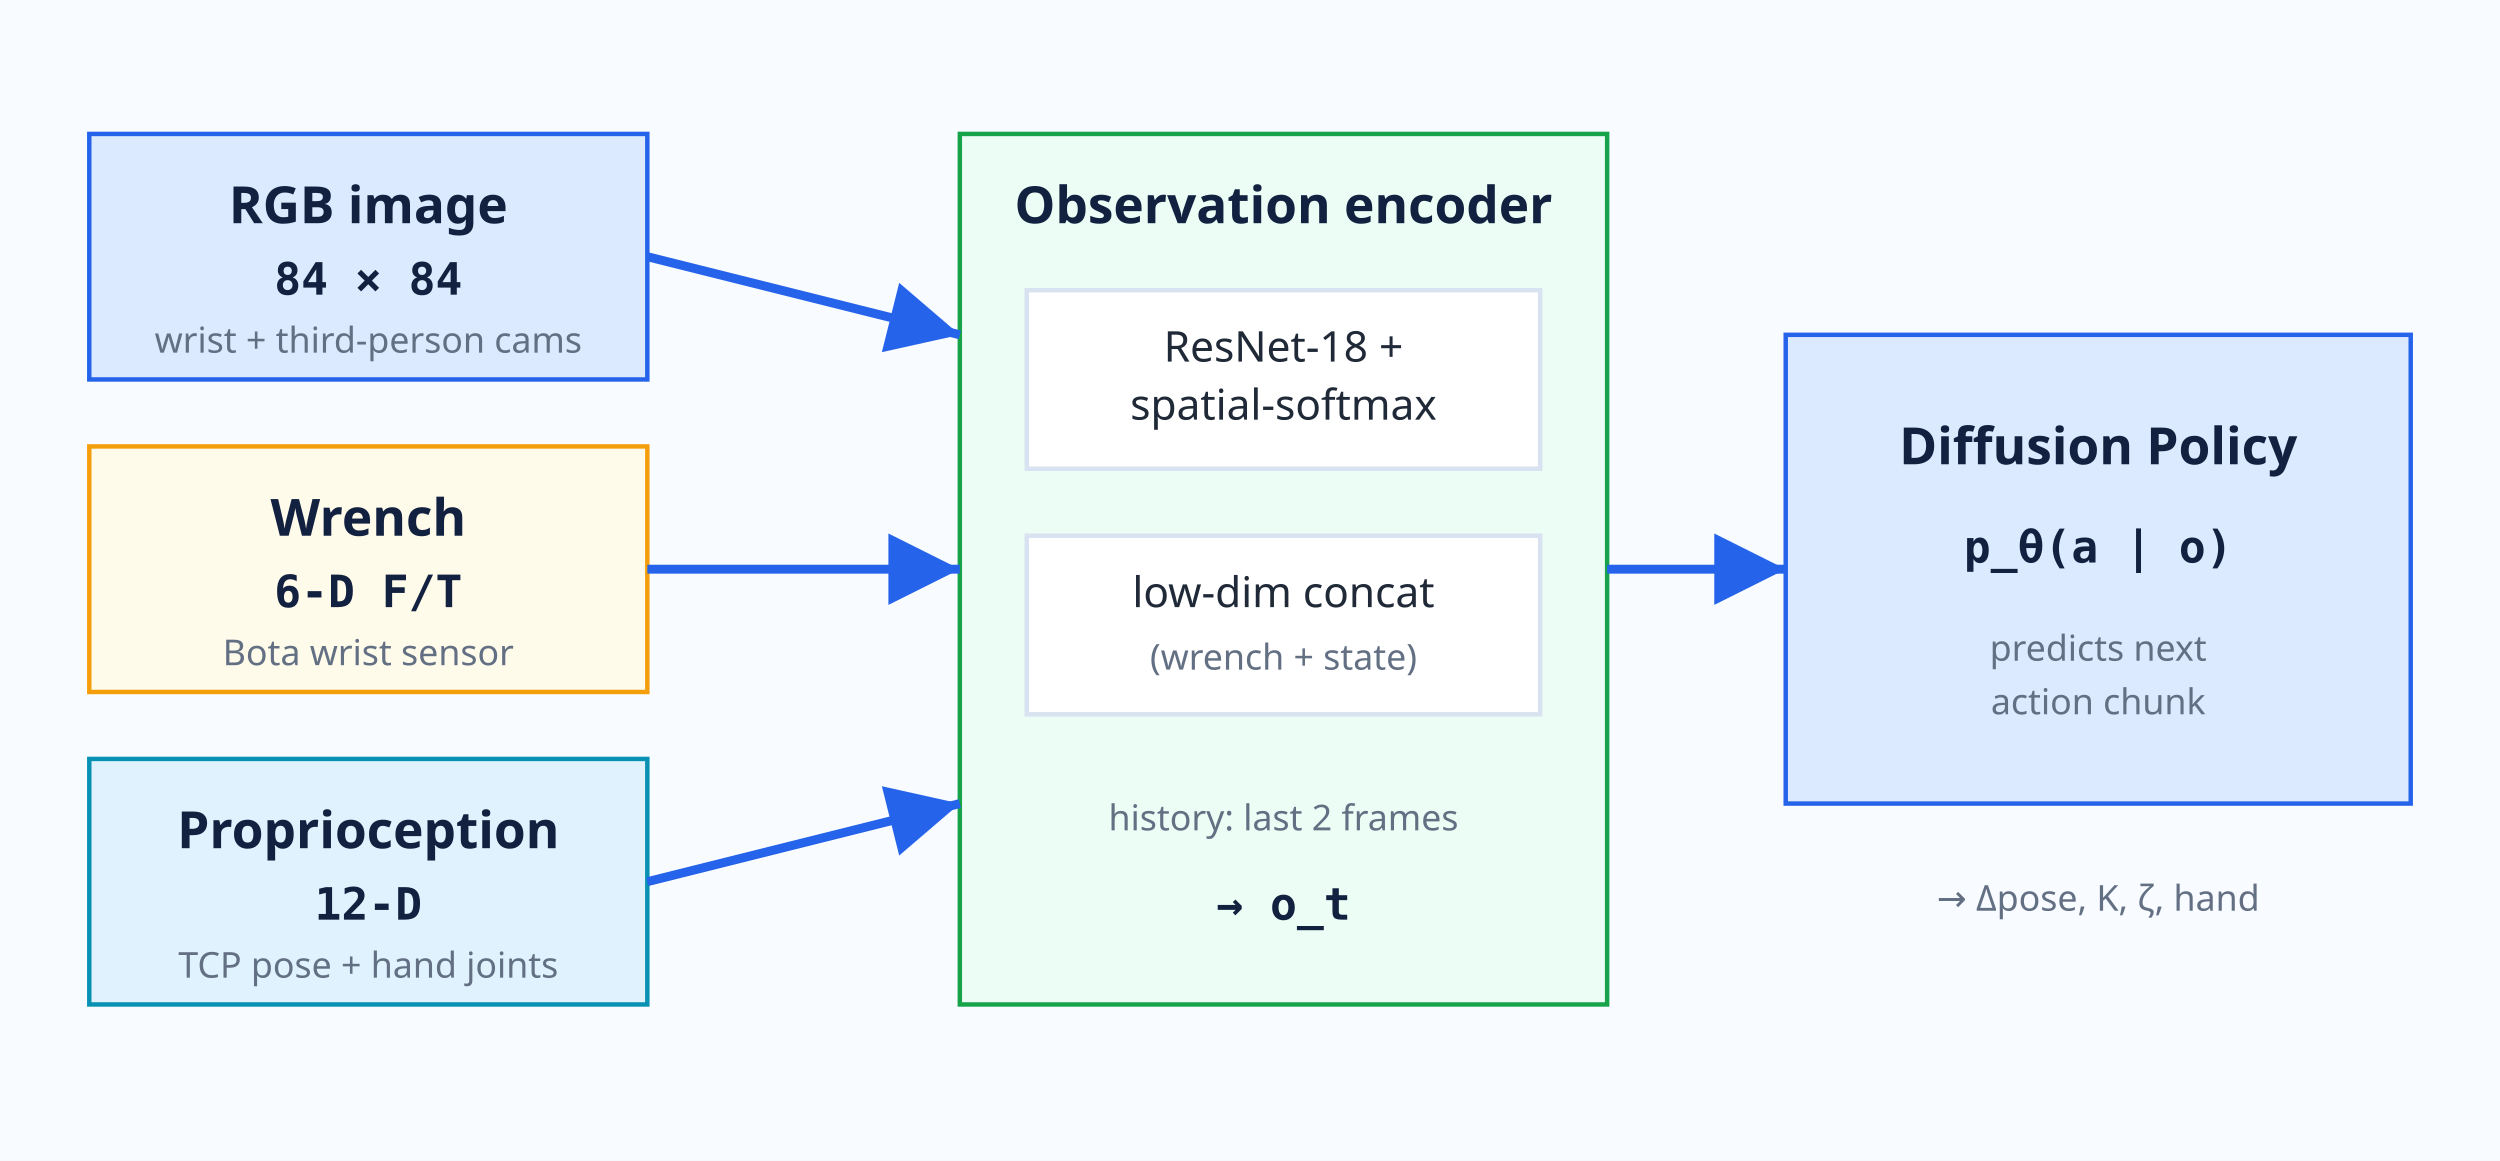
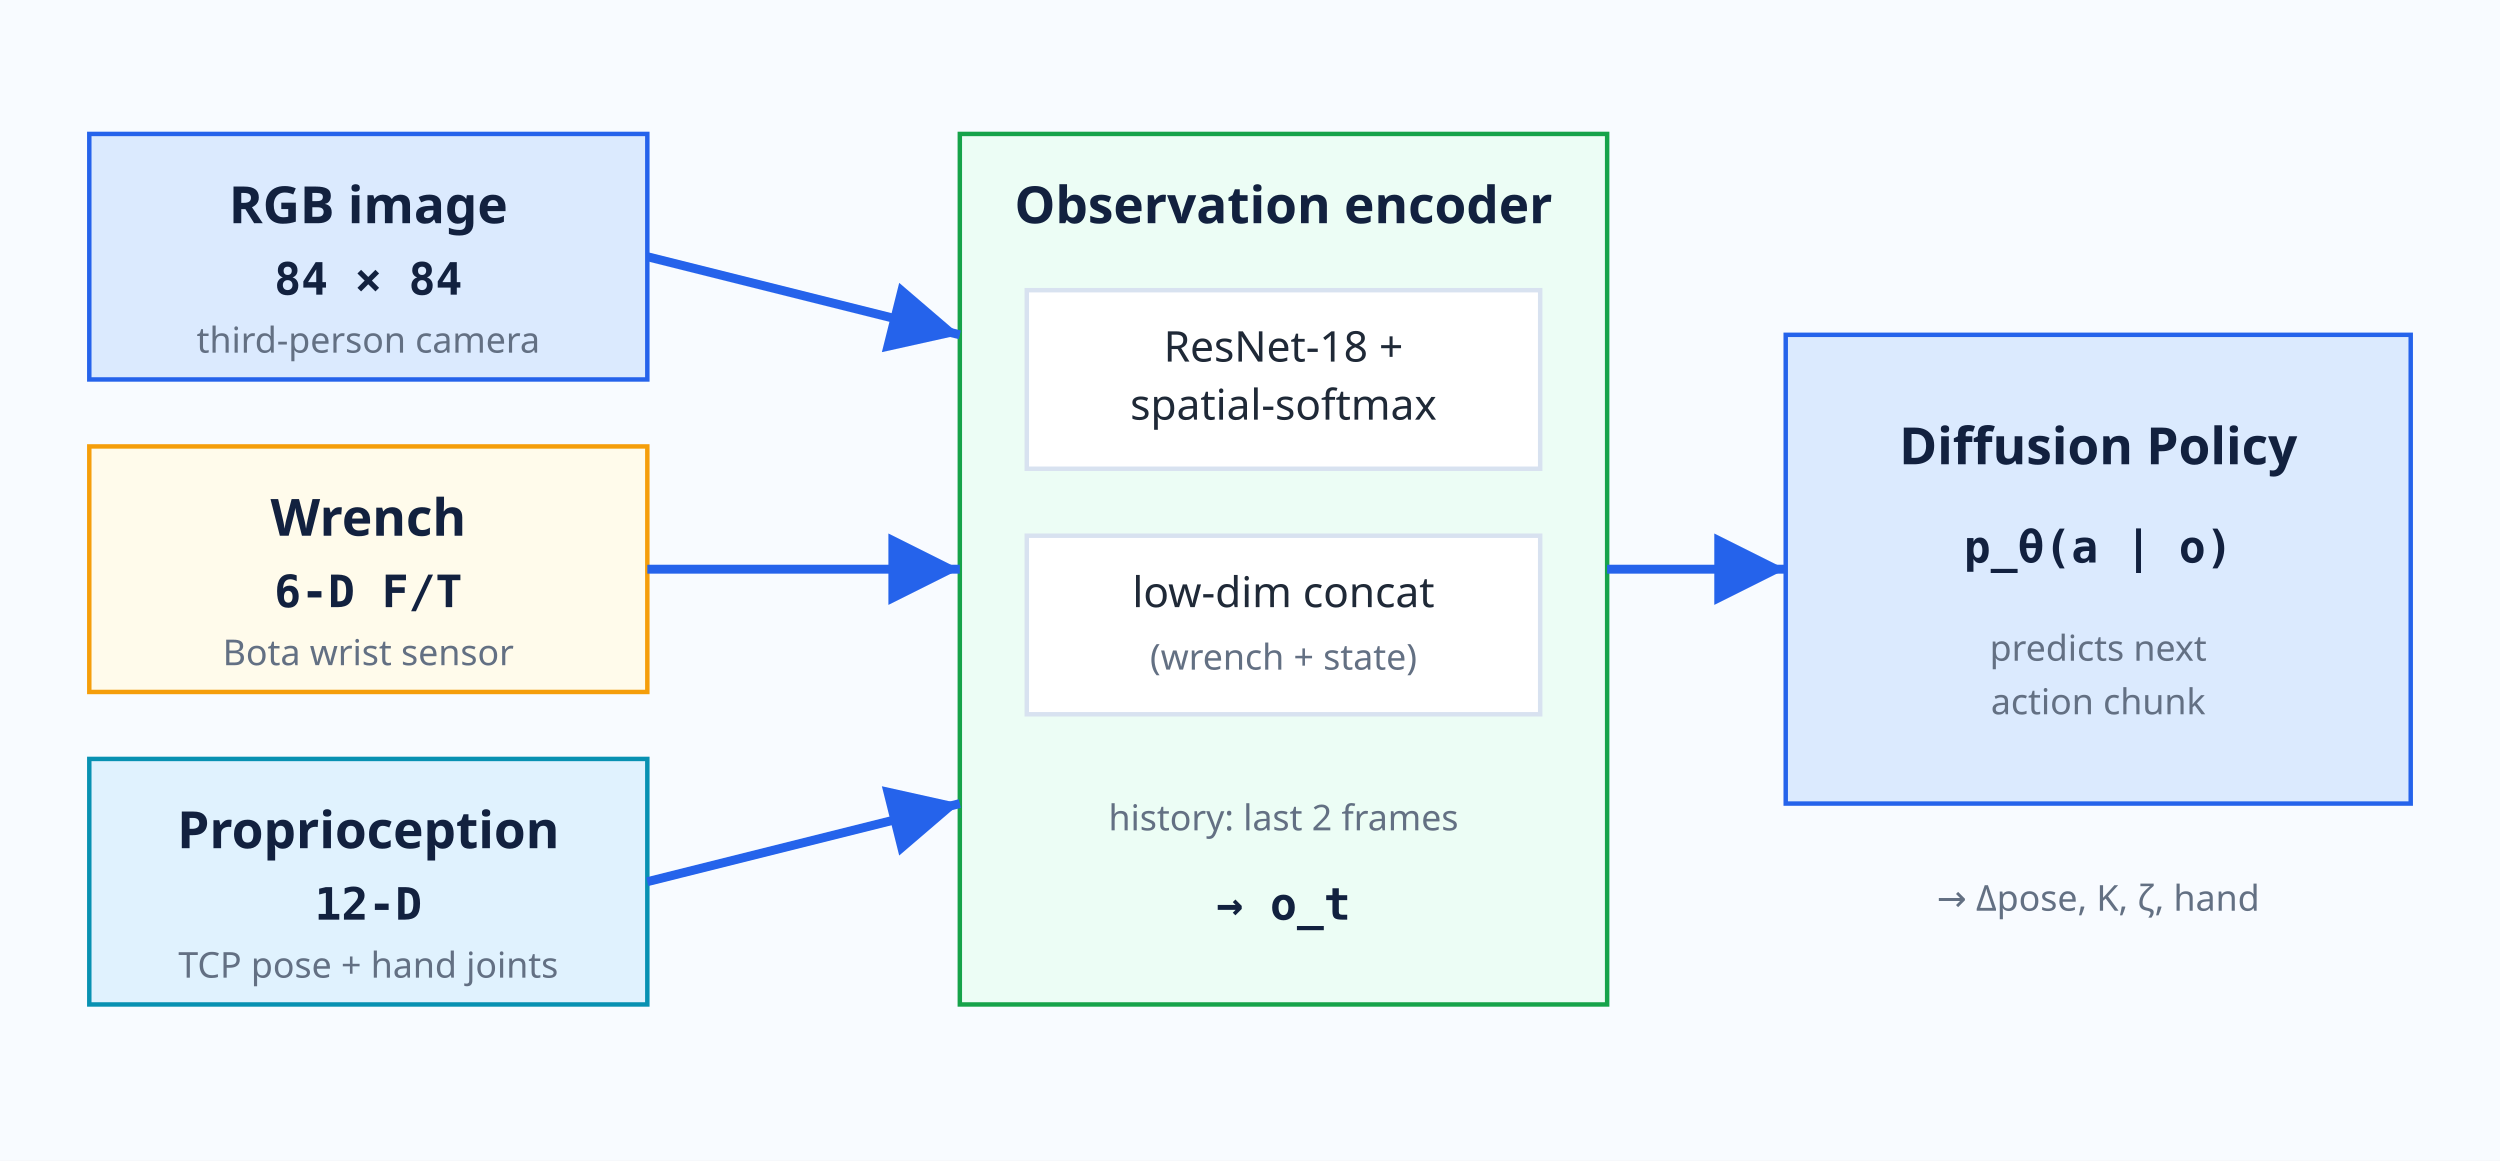
<svg xmlns="http://www.w3.org/2000/svg" width="1120" height="520" viewBox="0 0 1120 520" role="img" aria-labelledby="title desc">
  <defs>
    <marker id="arrow" markerWidth="12" markerHeight="12" refX="10" refY="6" orient="auto">
      <path d="M2,2 L10,6 L2,10 Z" fill="#2563eb" />
    </marker>
    <style>
      .bg { fill: #f8fbff; }
      .box { fill: #ffffff; stroke: #d8e2f0; stroke-width: 2; }
      .blue { fill: #dbeafe; stroke: #2563eb; stroke-width: 2; }
      .teal { fill: #e0f2fe; stroke: #0891b2; stroke-width: 2; }
      .amber { fill: #fffbeb; stroke: #f59e0b; stroke-width: 2; }
      .green { fill: #ecfdf5; stroke: #16a34a; stroke-width: 2; }
      .line { stroke: #2563eb; stroke-width: 4; fill: none; marker-end: url(#arrow); }
      .label { font: 700 23px sans-serif; fill: #12213f; }
      .body { font: 500 19px sans-serif; fill: #1f2937; }
      .small { font: 500 16px sans-serif; fill: #637083; }
      .mono { font: 700 20px monospace; fill: #12213f; }
    </style>
  </defs>
  <rect class="bg" width="1120" height="520" />
  <rect class="box blue" x="40" y="60" width="250" height="110" />
  <text class="label" x="165" y="100" text-anchor="middle">RGB image</text>
  <text class="mono" x="165" y="132" text-anchor="middle">84 × 84</text>
-   <text class="small" x="165" y="158" text-anchor="middle">wrist + third-person cams</text>
+   <text class="small" x="165" y="158" text-anchor="middle">third-person camera</text>
  <rect class="box amber" x="40" y="200" width="250" height="110" />
  <text class="label" x="165" y="240" text-anchor="middle">Wrench</text>
  <text class="mono" x="165" y="272" text-anchor="middle">6-D F/T</text>
  <text class="small" x="165" y="298" text-anchor="middle">Bota wrist sensor</text>
  <rect class="box teal" x="40" y="340" width="250" height="110" />
  <text class="label" x="165" y="380" text-anchor="middle">Proprioception</text>
  <text class="mono" x="165" y="412" text-anchor="middle">12-D</text>
  <text class="small" x="165" y="438" text-anchor="middle">TCP pose + hand joints</text>
  <rect class="box green" x="430" y="60" width="290" height="390" />
  <text class="label" x="575" y="100" text-anchor="middle">Observation encoder</text>
  <rect class="box" x="460" y="130" width="230" height="80" />
  <text class="body" x="575" y="162" text-anchor="middle">ResNet-18 +</text>
  <text class="body" x="575" y="188" text-anchor="middle">spatial-softmax</text>
  <rect class="box" x="460" y="240" width="230" height="80" />
  <text class="body" x="575" y="272" text-anchor="middle">low-dim concat</text>
  <text class="small" x="575" y="300" text-anchor="middle">(wrench + state)</text>
  <text class="small" x="575" y="372" text-anchor="middle">history: last 2 frames</text>
  <text class="mono" x="575" y="412" text-anchor="middle">→ o_t</text>
  <rect class="box blue" x="800" y="150" width="280" height="210" />
  <text class="label" x="940" y="208" text-anchor="middle">Diffusion Policy</text>
  <text class="mono" x="940" y="252" text-anchor="middle">p_θ(a | o)</text>
  <text class="small" x="940" y="296" text-anchor="middle">predicts next</text>
  <text class="small" x="940" y="320" text-anchor="middle">action chunk</text>
  <path class="line" d="M290 115 L430 150" />
  <path class="line" d="M290 255 L430 255" />
  <path class="line" d="M290 395 L430 360" />
  <path class="line" d="M720 255 L800 255" />
  <text class="small" x="940" y="408" text-anchor="middle">→ Δpose, K, ζ, hand</text>
</svg>
